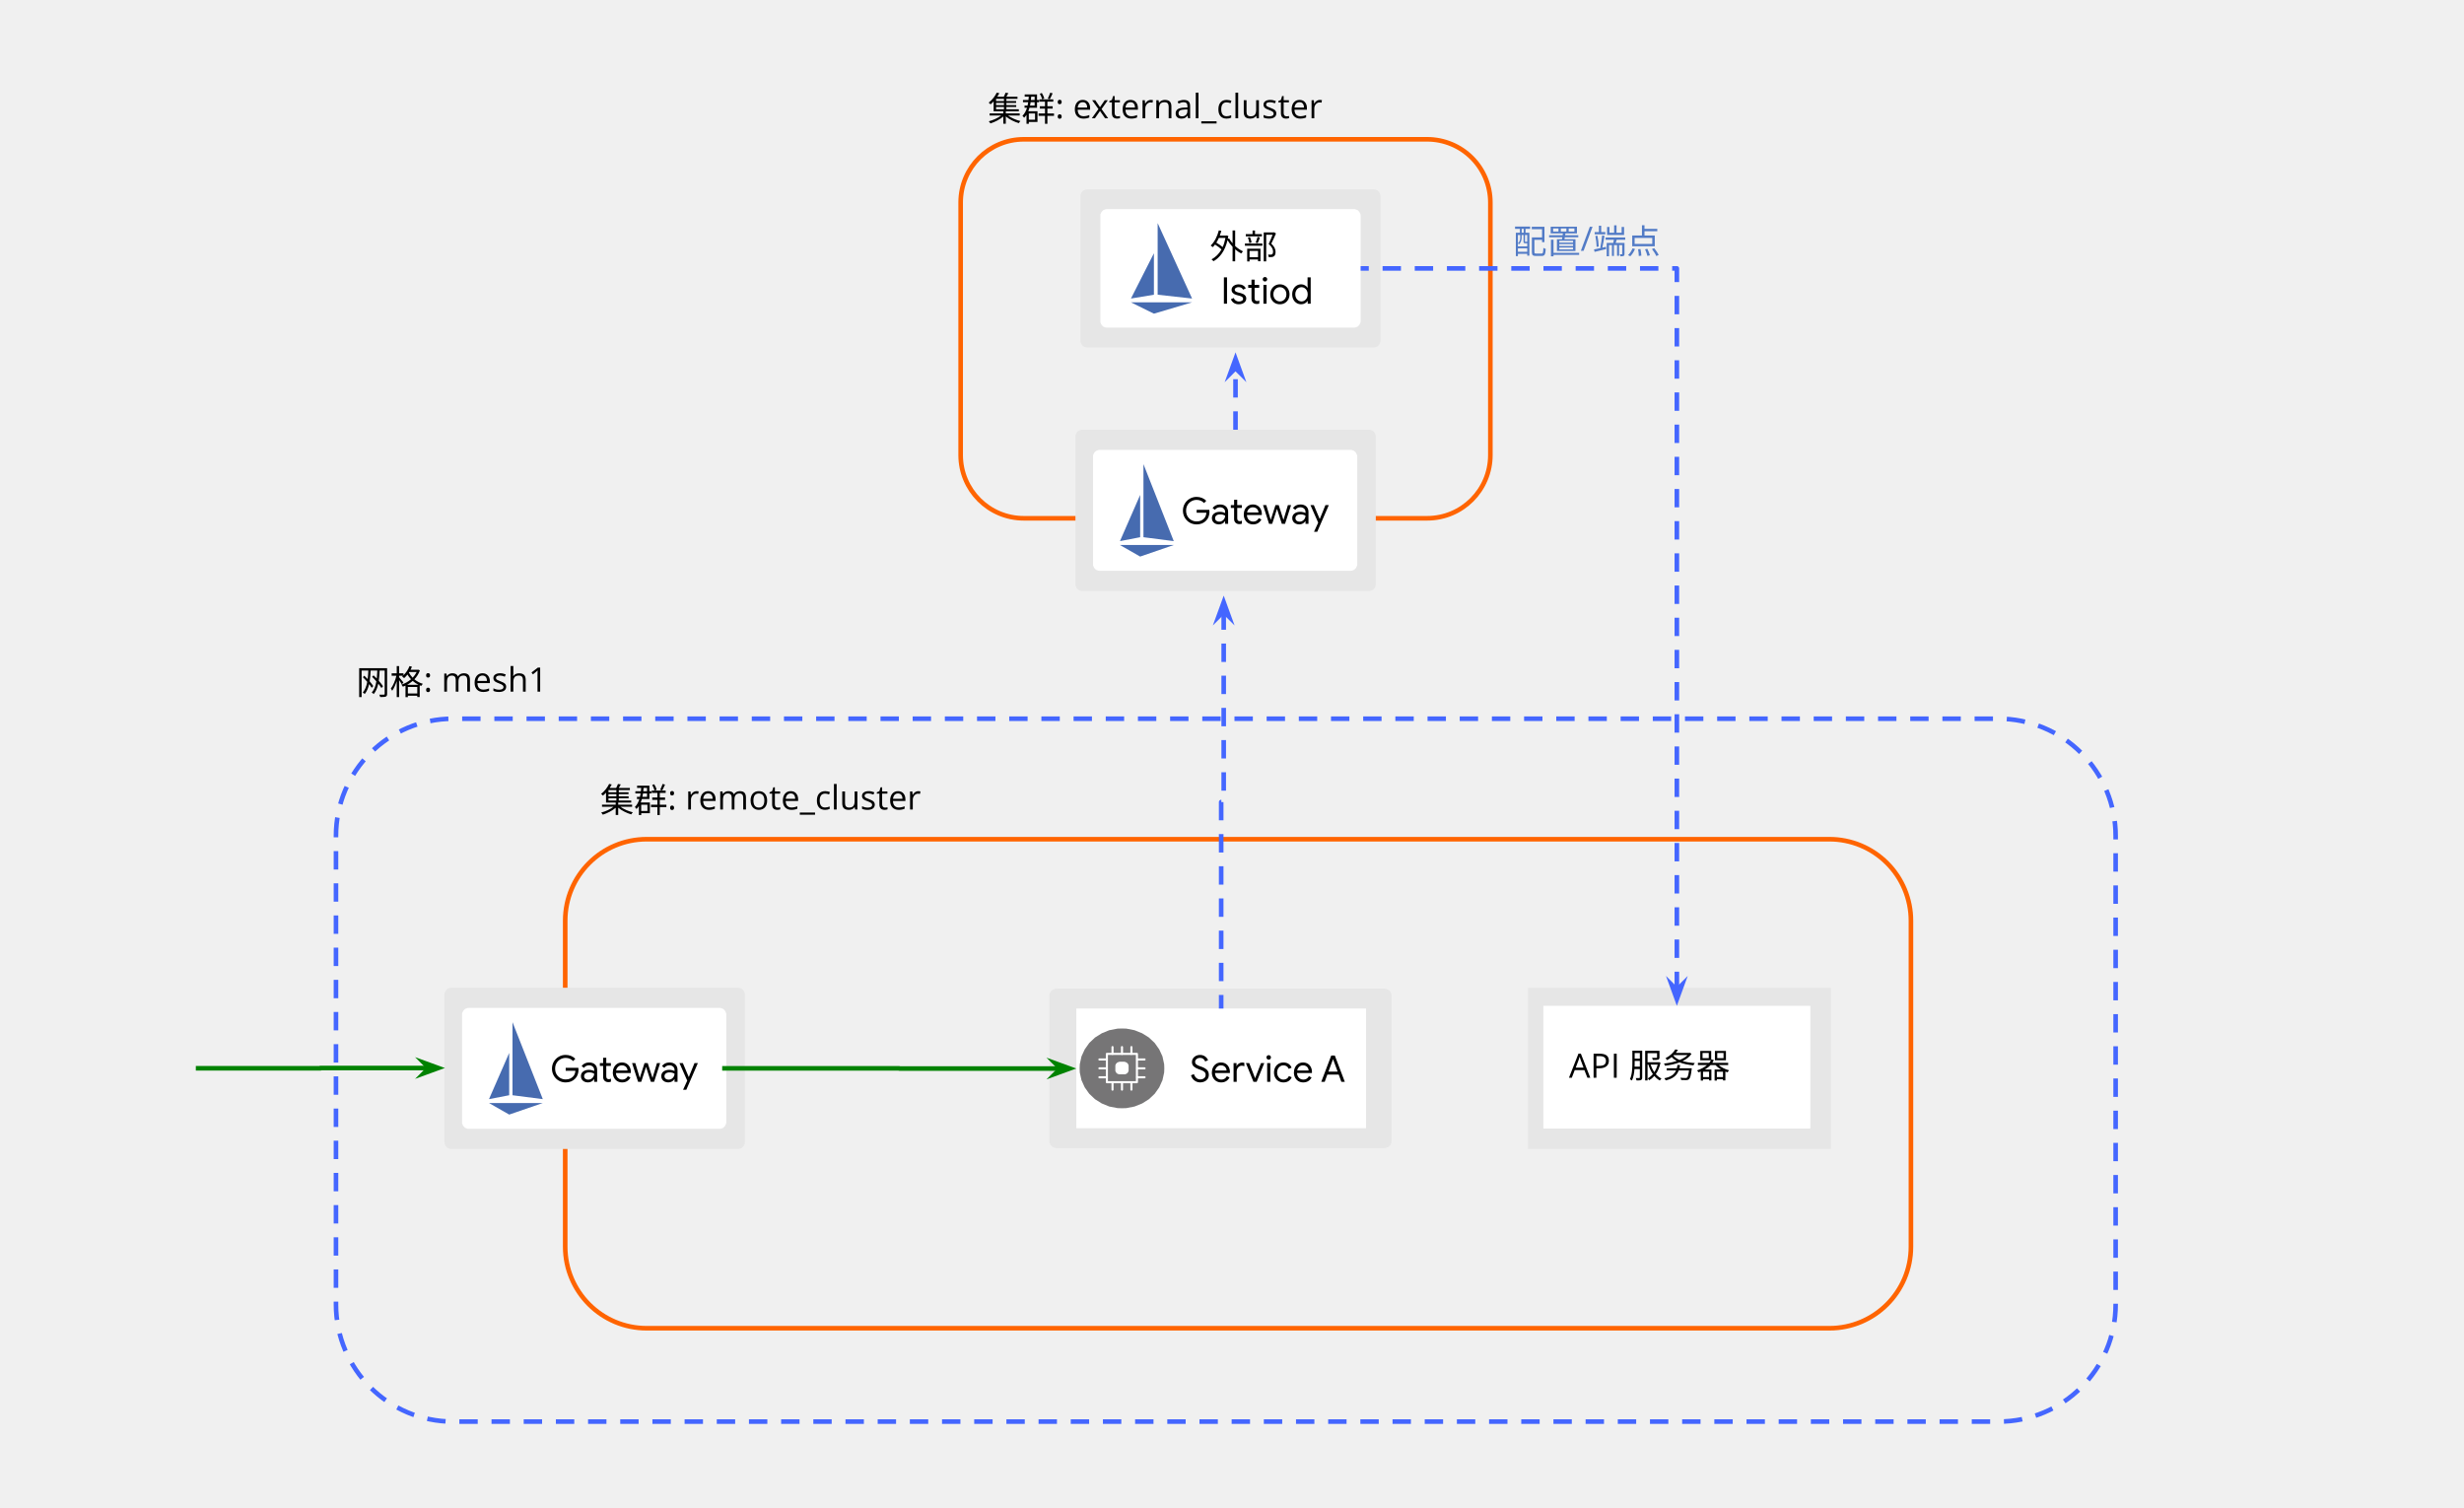
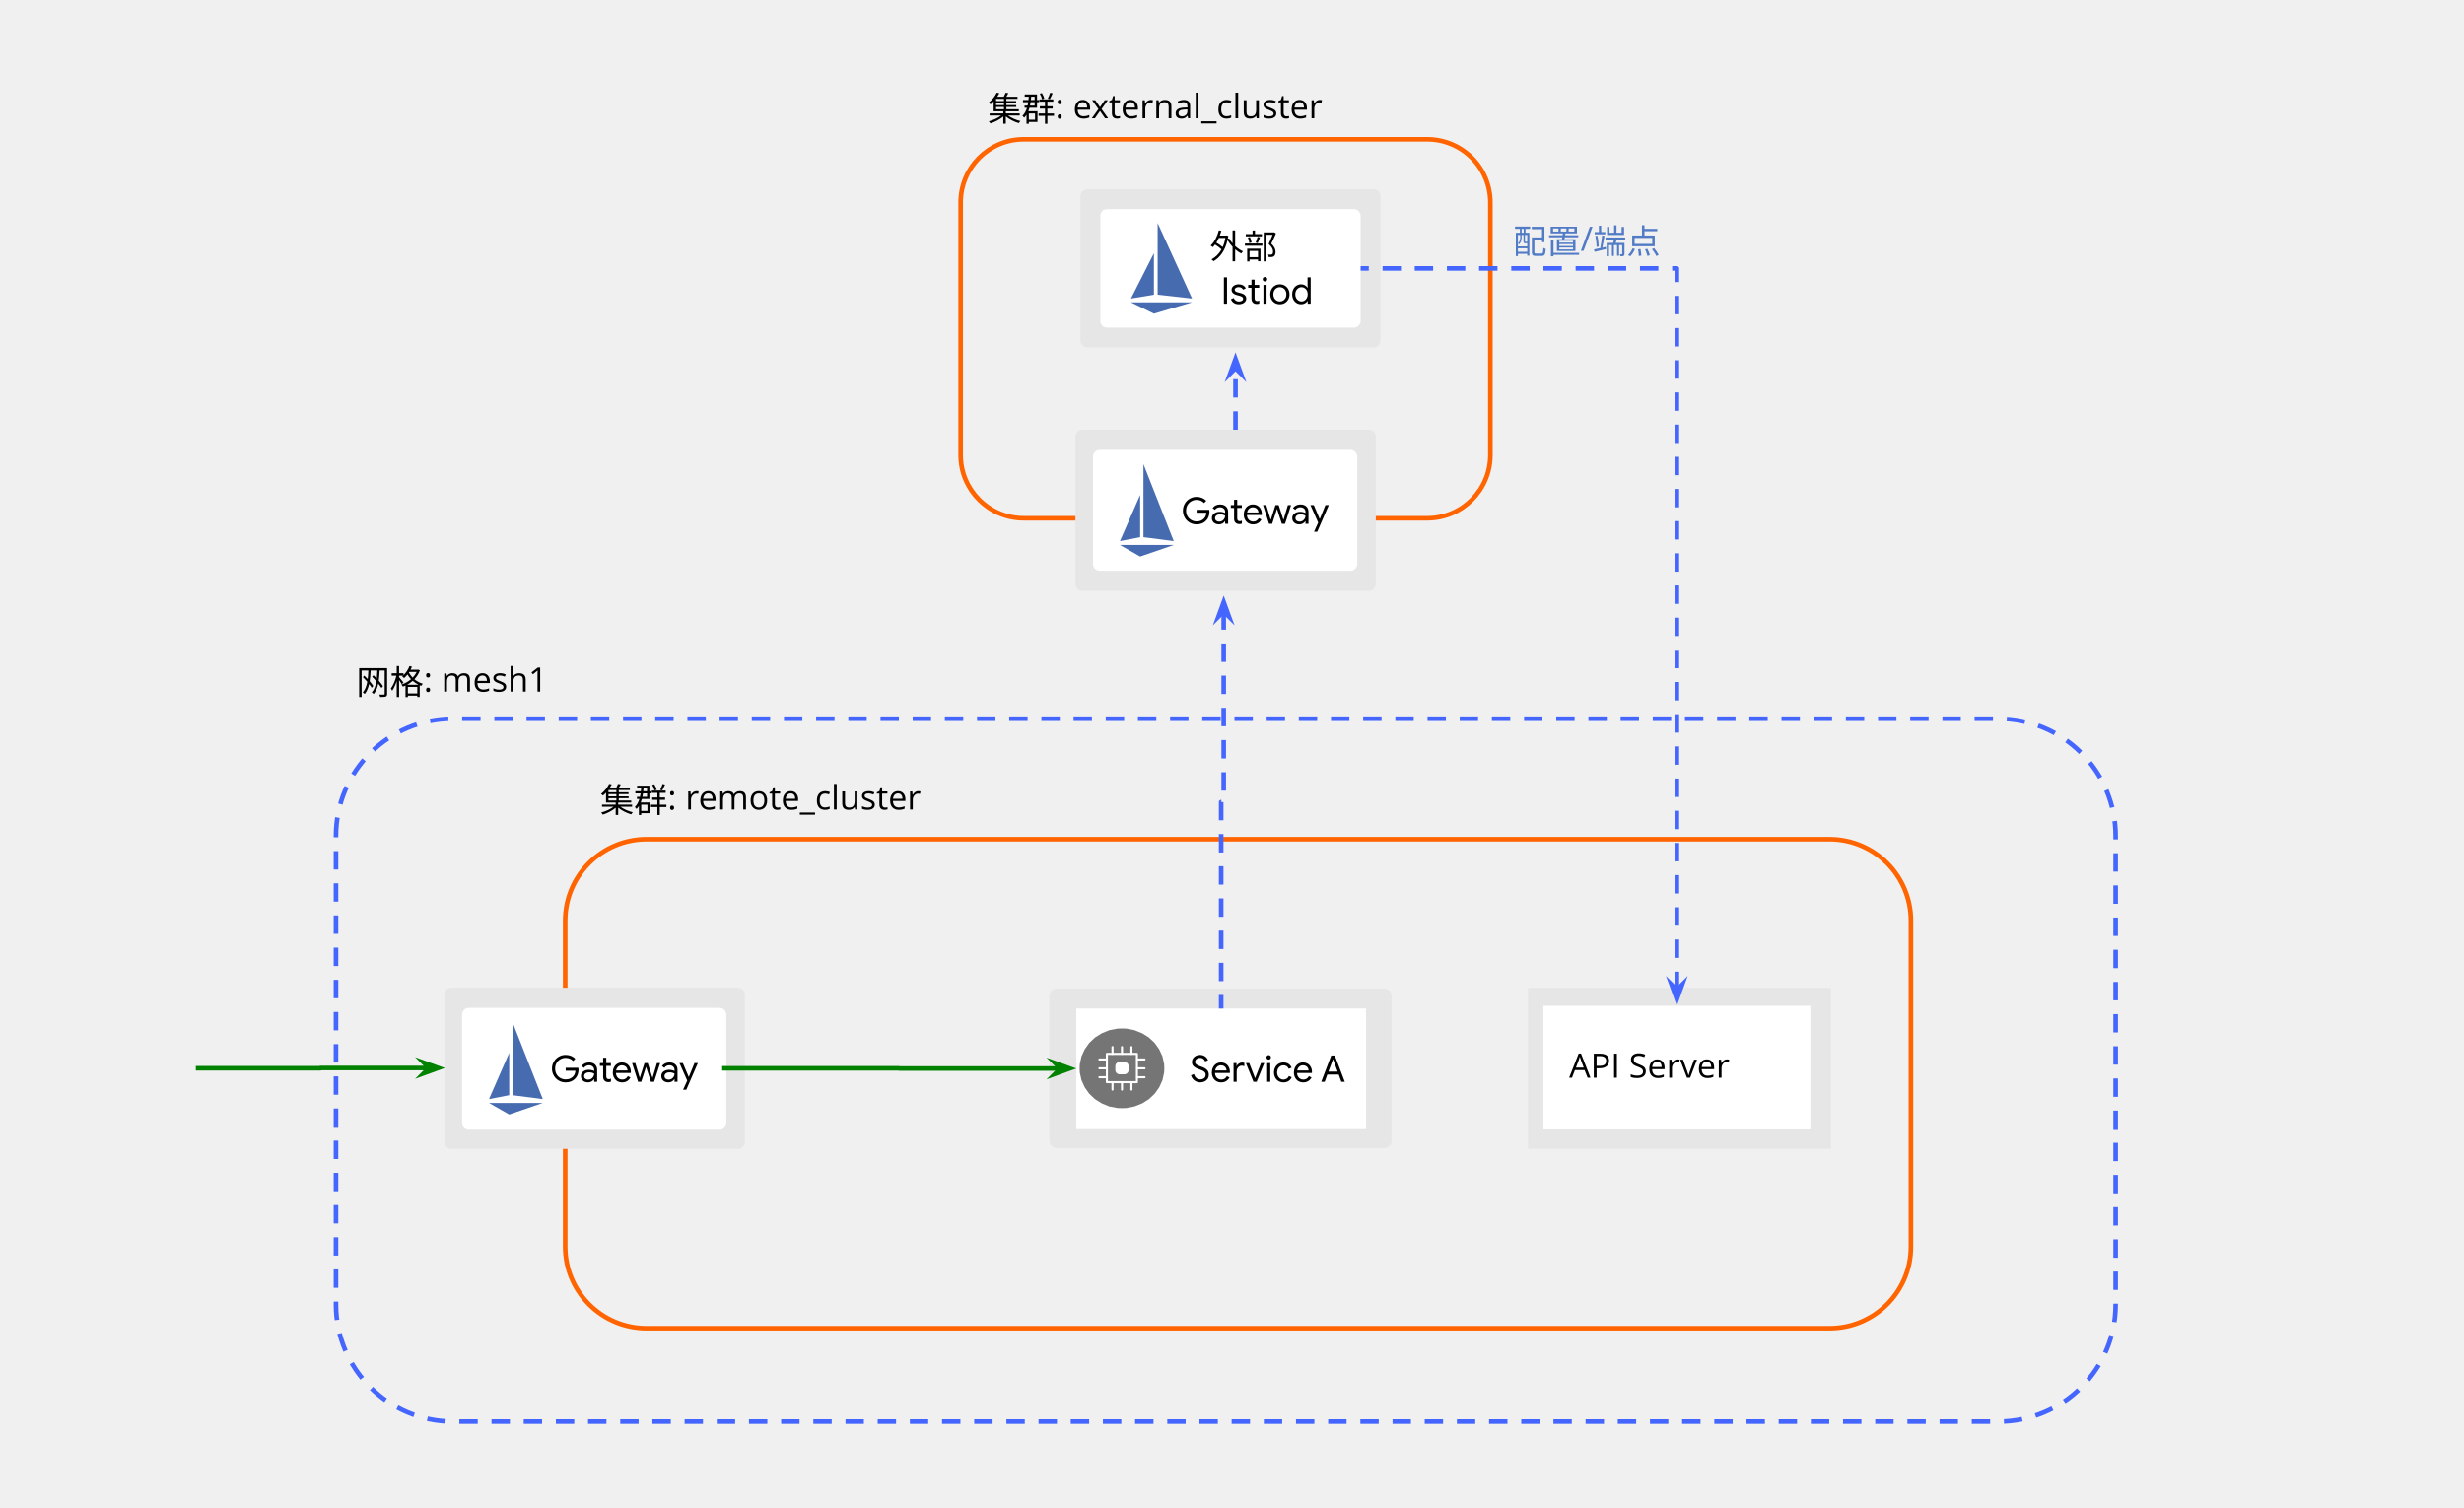
<svg xmlns="http://www.w3.org/2000/svg" fill="none" stroke="none" stroke-linecap="square" stroke-miterlimit="10" version="1.1" viewBox="0 0 1072 656" id="svg88">
  <defs id="defs88" />
  <clipPath id="p.0">
    <path d="m0 0l1072.0 0l0 656.0l-1072.0 0l0 -656.0z" clip-rule="nonzero" id="path1" />
  </clipPath>
  <g clip-path="url(#p.0)" id="g88">
    <path fill="#000" fill-opacity="0" fill-rule="evenodd" d="m0 0l1072.0 0l0 656.0l-1072.0 0z" id="path2" />
    <path fill="#000" fill-opacity="0" fill-rule="evenodd" d="m146.173 363.649l0 0c0 -28.148 22.819 -50.967 50.967 -50.967l672.334 0c13.517 0 26.481 5.37 36.039 14.928c9.558 9.558 14.928 22.522 14.928 36.039l0 203.861c0 28.148 -22.819 50.967 -50.967 50.967l-672.334 0l0 0c-28.148 0 -50.967 -22.819 -50.967 -50.967z" id="path3" />
    <path fill-rule="evenodd" stroke="#46f" stroke-dasharray="8 6" stroke-linecap="butt" stroke-linejoin="round" stroke-width="2" d="m146.173 363.649l0 0c0 -28.148 22.819 -50.967 50.967 -50.967l672.334 0c13.517 0 26.481 5.37 36.039 14.928c9.558 9.558 14.928 22.522 14.928 36.039l0 203.861c0 28.148 -22.819 50.967 -50.967 50.967l-672.334 0l0 0c-28.148 0 -50.967 -22.819 -50.967 -50.967z" id="path4" />
    <path fill="#000" fill-opacity="0" fill-rule="evenodd" d="m417.947 88.082l0 0c0 -15.177 12.304 -27.481 27.481 -27.481l175.495 0c7.288 0 14.278 2.895 19.432 8.049c5.154 5.154 8.049 12.144 8.049 19.432l0 109.92c0 15.177 -12.304 27.481 -27.481 27.481l-175.495 0c-15.177 0 -27.481 -12.304 -27.481 -27.481z" id="path5" />
    <path fill-rule="evenodd" stroke="#ff6400" stroke-linecap="butt" stroke-linejoin="round" stroke-width="2" d="m417.947 88.082l0 0c0 -15.177 12.304 -27.481 27.481 -27.481l175.495 0c7.288 0 14.278 2.895 19.432 8.049c5.154 5.154 8.049 12.144 8.049 19.432l0 109.92c0 15.177 -12.304 27.481 -27.481 27.481l-175.495 0c-15.177 0 -27.481 -12.304 -27.481 -27.481z" id="path6" />
    <path fill="#000" fill-opacity="0" fill-rule="evenodd" d="m146.173 277.222l148.882 0l0 56.378l-148.882 0z" id="path7" />
    <path fill="#000" fill-opacity="0" fill-rule="evenodd" d="m408.903 24.31l203.559 0l0 56.378l-203.559 0z" id="path9" />
    <path fill="#000" fill-opacity="0" fill-rule="evenodd" d="m245.903 400.562l0 0c0 -19.584 15.876 -35.46 35.46 -35.46l514.56 0c9.405 0 18.424 3.736 25.074 10.386c6.65 6.65 10.386 15.669 10.386 25.074l0 141.836c0 19.584 -15.876 35.46 -35.46 35.46l-514.56 0c-19.584 0 -35.46 -15.876 -35.46 -35.46z" id="path11" />
    <path fill-rule="evenodd" stroke="#ff6400" stroke-linecap="butt" stroke-linejoin="round" stroke-width="2" d="m245.903 400.562l0 0c0 -19.584 15.876 -35.46 35.46 -35.46l514.56 0c9.405 0 18.424 3.736 25.074 10.386c6.65 6.65 10.386 15.669 10.386 25.074l0 141.836c0 19.584 -15.876 35.46 -35.46 35.46l-514.56 0c-19.584 0 -35.46 -15.876 -35.46 -35.46z" id="path12" />
    <path fill="#000" fill-opacity="0" fill-rule="evenodd" d="m252.916 327.375l218.803 0l0 56.378l-218.803 0z" id="path13" />
    <path fill="#e6e6e6" fill-rule="evenodd" d="m664.762 429.799l131.789 0l0 70.066l-131.789 0z" id="path15" />
    <path fill="#fff" fill-rule="evenodd" d="m671.472 437.585l116.14 0l0 53.385l-116.14 0z" id="path16" />
    <path fill="#000" fill-opacity="0" fill-rule="evenodd" d="m659.559 71.483l90.992 0l0 56.378l-90.992 0z" id="path18" />
    <path fill="#e6e6e6" fill-rule="evenodd" d="m459.845 430.098l-0.658 0.06l-1.196 0.405l-0.858 0.81l-0.532 1.04l-0.063 0.575l0 63.617l0.063 0.58l0.532 1.04l0.858 0.81l1.196 0.405l0.658 0.055l142.256 0l0.664 -0.055l1.19 -0.405l0.927 -0.81l0.464 -1.04l0.069 -0.58l0 -63.617l-0.069 -0.575l-0.464 -1.04l-0.927 -0.81l-1.19 -0.405l-0.664 -0.06z" id="path21" />
    <path fill="#fff" fill-rule="evenodd" d="m468.268 438.77l126.047 0l0 52.063l-126.047 0z" id="path22" />
    <path fill="#000" fill-rule="nonzero" d="m522.152 470.912q-0.875 0 -1.688 -0.359q-0.797 -0.359 -1.422 -1.047q-0.625 -0.703 -0.891 -1.688l1.297 -0.531q0.266 1.016 1.0 1.672q0.734 0.656 1.734 0.656q0.984 0 1.672 -0.531q0.688 -0.531 0.688 -1.469q0 -0.797 -0.578 -1.312q-0.578 -0.516 -1.906 -0.969l-0.734 -0.25q-1.203 -0.438 -1.984 -1.141q-0.766 -0.703 -0.766 -1.953q0 -0.812 0.453 -1.5q0.453 -0.703 1.25 -1.125q0.797 -0.422 1.797 -0.422q0.984 0 1.719 0.375q0.734 0.375 1.172 0.906q0.453 0.516 0.625 1.031l-1.266 0.547q-0.172 -0.594 -0.75 -1.078q-0.562 -0.484 -1.484 -0.484q-0.891 0 -1.516 0.5q-0.625 0.5 -0.625 1.25q0 0.672 0.531 1.094q0.531 0.422 1.609 0.797l0.75 0.25q1.453 0.531 2.266 1.328q0.812 0.781 0.812 2.141q0 1.109 -0.562 1.859q-0.562 0.75 -1.438 1.109q-0.859 0.344 -1.766 0.344zm9.148 0q-1.172 0 -2.109 -0.547q-0.922 -0.562 -1.438 -1.547q-0.516 -0.984 -0.516 -2.219q0 -1.172 0.484 -2.172q0.484 -1.0 1.391 -1.594q0.906 -0.594 2.078 -0.594q1.203 0 2.078 0.547q0.875 0.531 1.344 1.484q0.484 0.938 0.484 2.156q0 0.188 -0.031 0.406l-6.469 0q0.047 0.938 0.438 1.578q0.406 0.641 1.016 0.969q0.625 0.312 1.297 0.312q1.594 0 2.422 -1.484l1.141 0.562q-0.5 0.984 -1.422 1.562q-0.906 0.578 -2.188 0.578zm2.344 -5.188q-0.031 -0.516 -0.281 -1.031q-0.25 -0.516 -0.797 -0.859q-0.547 -0.359 -1.375 -0.359q-0.969 0 -1.641 0.625q-0.672 0.609 -0.875 1.625l4.969 0zm3.039 -3.219l1.281 0l0 1.312l0.078 0q0.234 -0.672 0.922 -1.109q0.688 -0.453 1.438 -0.453q0.562 0 0.969 0.172l0 1.469q-0.516 -0.266 -1.156 -0.266q-0.594 0 -1.094 0.344q-0.5 0.328 -0.797 0.906q-0.281 0.562 -0.281 1.219l0 4.562l-1.359 0l0 -8.156zm5.366 0l1.453 0l2.531 6.562l0.031 0l2.562 -6.562l1.422 0l-3.328 8.156l-1.375 0l-3.297 -8.156zm9.927 -1.5q-0.406 0 -0.703 -0.281q-0.281 -0.297 -0.281 -0.703q0 -0.422 0.281 -0.688q0.297 -0.281 0.703 -0.281q0.406 0 0.688 0.281q0.281 0.266 0.281 0.688q0 0.406 -0.281 0.703q-0.281 0.281 -0.688 0.281zm-0.672 1.5l1.359 0l0 8.156l-1.359 0l0 -8.156zm7.099 8.406q-1.188 0 -2.141 -0.562q-0.938 -0.562 -1.469 -1.547q-0.516 -0.984 -0.516 -2.219q0 -1.234 0.516 -2.219q0.531 -1.0 1.469 -1.562q0.953 -0.562 2.141 -0.562q1.328 0 2.234 0.625q0.906 0.609 1.281 1.641l-1.234 0.516q-0.297 -0.766 -0.906 -1.156q-0.594 -0.391 -1.438 -0.391q-0.719 0 -1.344 0.391q-0.625 0.391 -1.0 1.109q-0.375 0.703 -0.375 1.609q0 0.906 0.375 1.609q0.375 0.703 1.0 1.109q0.625 0.391 1.344 0.391q0.859 0 1.484 -0.406q0.625 -0.406 0.938 -1.141l1.203 0.516q-0.406 1.016 -1.328 1.641q-0.922 0.609 -2.234 0.609zm8.594 0q-1.172 0 -2.109 -0.547q-0.922 -0.562 -1.438 -1.547q-0.516 -0.984 -0.516 -2.219q0 -1.172 0.484 -2.172q0.484 -1.0 1.391 -1.594q0.906 -0.594 2.078 -0.594q1.203 0 2.078 0.547q0.875 0.531 1.344 1.484q0.484 0.938 0.484 2.156q0 0.188 -0.031 0.406l-6.469 0q0.047 0.938 0.438 1.578q0.406 0.641 1.016 0.969q0.625 0.312 1.297 0.312q1.594 0 2.422 -1.484l1.141 0.562q-0.5 0.984 -1.422 1.562q-0.906 0.578 -2.188 0.578zm2.344 -5.188q-0.031 -0.516 -0.281 -1.031q-0.25 -0.516 -0.797 -0.859q-0.547 -0.359 -1.375 -0.359q-0.969 0 -1.641 0.625q-0.672 0.609 -0.875 1.625l4.969 0zm2.024 4.938l0 0zm7.826 -11.453l1.531 0l4.359 11.453l-1.5 0l-1.141 -3.156l-4.969 0l-1.141 3.156l-1.5 0l4.359 -11.453zm2.781 7.016l-1.531 -4.125l-0.453 -1.234l-0.062 0l-0.453 1.234l-1.531 4.125l4.031 0z" id="path23" />
    <path fill="#767576" fill-rule="evenodd" d="m488.135 447.451l-1.905 0.055l-3.625 0.695l-3.253 1.33l-2.945 1.85l-2.515 2.37l-1.964 2.78l-1.412 3.065l-0.738 3.409l-0.064 1.795l0.064 1.795l0.738 3.349l1.412 3.125l1.964 2.775l2.515 2.375l2.945 1.85l3.253 1.33l3.625 0.695l1.905 0.055l1.9 -0.055l3.561 -0.695l3.317 -1.33l2.945 -1.85l2.515 -2.375l1.964 -2.775l1.412 -3.125l0.738 -3.349l0.064 -1.795l-0.064 -1.795l-0.738 -3.409l-1.412 -3.065l-1.964 -2.78l-2.515 -2.37l-2.945 -1.85l-3.317 -1.33l-3.561 -0.695l-1.9 -0.055z" id="path24" />
    <path fill="#000" fill-opacity="0" fill-rule="evenodd" d="m494.641 470.812l-13.076 0l0 -12.318l13.076 0l0 12.318z" id="path25" />
    <path fill-rule="evenodd" stroke="#fff" stroke-linecap="butt" stroke-linejoin="round" stroke-width=".916" d="m494.641 470.812l-13.076 0l0 -12.318l13.076 0l0 12.318z" id="path26" />
    <path fill="#000" fill-opacity="0" fill-rule="evenodd" d="m484.016 458.494l0 -2.95" id="path27" />
    <path fill-rule="evenodd" stroke="#fff" stroke-linecap="round" stroke-miterlimit="105.678" stroke-width=".916" d="m484.016 458.494l0 -2.95" id="path28" />
    <path fill="#000" fill-opacity="0" fill-rule="evenodd" d="m488.135 458.494l0 -2.95" id="path29" />
    <path fill-rule="evenodd" stroke="#fff" stroke-linecap="round" stroke-miterlimit="105.678" stroke-width=".916" d="m488.135 458.494l0 -2.95" id="path30" />
    <path fill="#000" fill-opacity="0" fill-rule="evenodd" d="m492.248 458.494l0 -2.95" id="path31" />
    <path fill-rule="evenodd" stroke="#fff" stroke-linecap="round" stroke-miterlimit="105.678" stroke-width=".916" d="m492.248 458.494l0 -2.95" id="path32" />
    <path fill="#000" fill-opacity="0" fill-rule="evenodd" d="m484.016 474.052l0 -3.01" id="path33" />
    <path fill-rule="evenodd" stroke="#fff" stroke-linecap="round" stroke-miterlimit="105.678" stroke-width=".916" d="m484.016 474.052l0 -3.01" id="path34" />
    <path fill="#000" fill-opacity="0" fill-rule="evenodd" d="m488.135 474.052l0 -3.01" id="path35" />
    <path fill-rule="evenodd" stroke="#fff" stroke-linecap="round" stroke-miterlimit="105.678" stroke-width=".916" d="m488.135 474.052l0 -3.01" id="path36" />
    <path fill="#000" fill-opacity="0" fill-rule="evenodd" d="m492.248 474.052l0 -3.01" id="path37" />
    <path fill-rule="evenodd" stroke="#fff" stroke-linecap="round" stroke-miterlimit="105.678" stroke-width=".916" d="m492.248 474.052l0 -3.01" id="path38" />
    <path fill="#000" fill-opacity="0" fill-rule="evenodd" d="m481.443 468.673l-3.131 0" id="path39" />
    <path fill-rule="evenodd" stroke="#fff" stroke-linecap="round" stroke-miterlimit="105.678" stroke-width=".916" d="m481.443 468.673l-3.131 0" id="path40" />
    <path fill="#000" fill-opacity="0" fill-rule="evenodd" d="m481.443 464.798l-3.131 0" id="path41" />
    <path fill-rule="evenodd" stroke="#fff" stroke-linecap="round" stroke-miterlimit="105.678" stroke-width=".916" d="m481.443 464.798l-3.131 0" id="path42" />
    <path fill="#000" fill-opacity="0" fill-rule="evenodd" d="m481.443 460.924l-3.131 0" id="path43" />
    <path fill-rule="evenodd" stroke="#fff" stroke-linecap="round" stroke-miterlimit="105.678" stroke-width=".916" d="m481.443 460.924l-3.131 0" id="path44" />
    <path fill="#000" fill-opacity="0" fill-rule="evenodd" d="m497.952 468.673l-3.189 0" id="path45" />
    <path fill-rule="evenodd" stroke="#fff" stroke-linecap="round" stroke-miterlimit="105.678" stroke-width=".916" d="m497.952 468.673l-3.189 0" id="path46" />
    <path fill="#000" fill-opacity="0" fill-rule="evenodd" d="m497.952 464.798l-3.189 0" id="path47" />
    <path fill-rule="evenodd" stroke="#fff" stroke-linecap="round" stroke-miterlimit="105.678" stroke-width=".916" d="m497.952 464.798l-3.189 0" id="path48" />
    <path fill="#000" fill-opacity="0" fill-rule="evenodd" d="m497.952 460.924l-3.189 0" id="path49" />
    <path fill-rule="evenodd" stroke="#fff" stroke-linecap="round" stroke-miterlimit="105.678" stroke-width=".916" d="m497.952 460.924l-3.189 0" id="path50" />
    <path fill="#fff" fill-rule="evenodd" d="m487.275 461.909l-0.43 0.055l-0.738 0.29l-0.552 0.52l-0.308 0.695l0 0.405l0 1.62l0 0.405l0.308 0.695l0.552 0.52l0.738 0.285l2.573 0l0.738 -0.285l0.552 -0.52l0.308 -0.695l0 -0.405l0 -1.62l0 -0.405l-0.308 -0.695l-0.552 -0.52l-0.738 -0.29l-0.43 -0.055z" id="path51" />
    <path fill="#e6e6e6" fill-rule="evenodd" d="m196.278 429.727l-0.577 0.061l-1.05 0.409l-0.753 0.819l-0.467 1.051l-0.055 0.586l0 64.293l0.055 0.586l0.467 1.051l0.753 0.819l1.05 0.409l0.577 0.061l124.872 0l0.577 -0.061l1.045 -0.409l0.759 -0.819l0.462 -1.051l0.06 -0.586l0 -64.293l-0.06 -0.586l-0.462 -1.051l-0.759 -0.819l-1.045 -0.409l-0.577 -0.061z" id="path52" />
    <path fill="#fff" fill-rule="evenodd" d="m203.986 438.496l-0.647 0.061l-1.06 0.409l-0.764 0.819l-0.474 1.051l0 0.586l0 46.758l0 0.586l0.474 1.051l0.764 0.819l1.06 0.409l0.647 0.055l109.06 0l0.591 -0.055l1.06 -0.409l0.764 -0.819l0.474 -1.051l0.056 -0.586l0 -46.758l-0.056 -0.586l-0.474 -1.051l-0.764 -0.819l-1.06 -0.409l-0.591 -0.061z" id="path53" />
    <path fill="#466bb0" fill-rule="evenodd" d="m212.745 479.878l8.793 5.028l14.616 -5.028z" id="path54" />
    <path fill="#466bb0" fill-rule="evenodd" d="m221.538 458.08l-8.793 20.106l8.793 -1.698l0 -18.407z" id="path55" />
    <path fill="#476baf" fill-rule="evenodd" d="m222.97 444.695l0 31.793l13.185 1.698l-13.185 -33.491z" id="path56" />
    <path fill="#000" fill-opacity="0" fill-rule="evenodd" d="m228.976 450.234l85.22 0l0 29.133l-85.22 0z" id="path57" />
    <path fill="#000" fill-rule="nonzero" d="m246.082 470.911q-1.609 0 -2.984 -0.781q-1.359 -0.781 -2.156 -2.156q-0.797 -1.375 -0.797 -3.047q0 -1.656 0.797 -3.031q0.797 -1.375 2.156 -2.156q1.375 -0.797 2.984 -0.797q1.266 0 2.375 0.453q1.109 0.453 1.828 1.266l-0.953 0.969q-0.562 -0.672 -1.422 -1.031q-0.844 -0.359 -1.812 -0.359q-1.203 0 -2.266 0.594q-1.047 0.578 -1.688 1.641q-0.625 1.062 -0.625 2.453q0 1.391 0.625 2.469q0.641 1.062 1.688 1.641q1.062 0.578 2.266 0.578q1.156 0 1.922 -0.359q0.781 -0.359 1.344 -0.953q0.422 -0.438 0.672 -1.062q0.25 -0.641 0.312 -1.406l-4.234 0l0 -1.266l5.5 0q0.078 0.453 0.078 0.828q0 1.062 -0.344 2.062q-0.328 1.0 -1.062 1.75q-1.578 1.703 -4.203 1.703zm9.721 0q-0.891 0 -1.594 -0.344q-0.703 -0.359 -1.094 -0.969q-0.375 -0.625 -0.375 -1.406q0 -1.297 0.969 -2.016q0.984 -0.734 2.469 -0.734q0.734 0 1.359 0.172q0.641 0.156 0.969 0.359l0 -0.5q0 -0.906 -0.641 -1.453q-0.625 -0.562 -1.609 -0.562q-0.672 0 -1.266 0.297q-0.578 0.297 -0.906 0.828l-1.031 -0.766q0.484 -0.734 1.328 -1.156q0.859 -0.422 1.875 -0.422q1.672 0 2.609 0.875q0.938 0.875 0.938 2.375l0 5.172l-1.297 0l0 -1.172l-0.062 0q-0.344 0.594 -1.047 1.016q-0.703 0.406 -1.594 0.406zm0.141 -1.188q0.688 0 1.266 -0.344q0.594 -0.359 0.938 -0.953q0.359 -0.594 0.359 -1.297q-0.375 -0.266 -0.938 -0.422q-0.562 -0.156 -1.188 -0.156q-1.109 0 -1.688 0.469q-0.562 0.453 -0.562 1.188q0 0.672 0.5 1.094q0.516 0.422 1.312 0.422zm8.727 1.062q-0.5 0 -0.922 -0.156q-0.422 -0.156 -0.703 -0.438q-0.641 -0.609 -0.641 -1.672l0 -4.781l-1.422 0l0 -1.234l1.422 0l0 -2.312l1.359 0l0 2.312l2.0 0l0 1.234l-2.0 0l0 4.438q0 0.672 0.25 1.0q0.312 0.344 0.891 0.344q0.484 0 0.891 -0.266l0 1.328q-0.234 0.109 -0.484 0.156q-0.25 0.047 -0.641 0.047zm6.004 0.125q-1.172 0 -2.109 -0.547q-0.922 -0.562 -1.438 -1.547q-0.516 -0.984 -0.516 -2.219q0 -1.172 0.484 -2.172q0.484 -1.0 1.391 -1.594q0.906 -0.594 2.078 -0.594q1.203 0 2.078 0.547q0.875 0.531 1.344 1.484q0.484 0.938 0.484 2.156q0 0.188 -0.031 0.406l-6.469 0q0.047 0.938 0.438 1.578q0.406 0.641 1.016 0.969q0.625 0.312 1.297 0.312q1.594 0 2.422 -1.484l1.141 0.562q-0.5 0.984 -1.422 1.562q-0.906 0.578 -2.188 0.578zm2.344 -5.188q-0.031 -0.516 -0.281 -1.031q-0.25 -0.516 -0.797 -0.859q-0.547 -0.359 -1.375 -0.359q-0.969 0 -1.641 0.625q-0.672 0.609 -0.875 1.625l4.969 0zm1.973 -3.219l1.406 0l1.938 6.438l0.016 0l2.062 -6.438l1.391 0l2.062 6.422l0.031 0l1.922 -6.422l1.375 0l-2.625 8.156l-1.391 0l-2.109 -6.516l-2.094 6.516l-1.359 0l-2.625 -8.156zm15.772 8.406q-0.891 0 -1.594 -0.344q-0.703 -0.359 -1.094 -0.969q-0.375 -0.625 -0.375 -1.406q0 -1.297 0.969 -2.016q0.984 -0.734 2.469 -0.734q0.734 0 1.359 0.172q0.641 0.156 0.969 0.359l0 -0.5q0 -0.906 -0.641 -1.453q-0.625 -0.562 -1.609 -0.562q-0.672 0 -1.266 0.297q-0.578 0.297 -0.906 0.828l-1.031 -0.766q0.484 -0.734 1.328 -1.156q0.859 -0.422 1.875 -0.422q1.672 0 2.609 0.875q0.938 0.875 0.938 2.375l0 5.172l-1.297 0l0 -1.172l-0.062 0q-0.344 0.594 -1.047 1.016q-0.703 0.406 -1.594 0.406zm0.141 -1.188q0.688 0 1.266 -0.344q0.594 -0.359 0.938 -0.953q0.359 -0.594 0.359 -1.297q-0.375 -0.266 -0.938 -0.422q-0.562 -0.156 -1.188 -0.156q-1.109 0 -1.688 0.469q-0.562 0.453 -0.562 1.188q0 0.672 0.5 1.094q0.516 0.422 1.312 0.422zm8.086 0.422l-3.375 -7.641l1.469 0l2.562 6.062l0.031 0l2.469 -6.062l1.469 0l-5.031 11.609l-1.406 0l1.812 -3.969z" id="path58" />
    <path fill="#e6e6e6" fill-rule="evenodd" d="m472.934 82.395l-0.577 0.06l-1.049 0.401l-0.753 0.802l-0.467 1.03l-0.055 0.575l0 63.001l0.055 0.575l0.467 1.03l0.753 0.802l1.049 0.401l0.577 0.06l124.781 0l0.577 -0.06l1.044 -0.401l0.758 -0.802l0.461 -1.03l0.06 -0.575l0 -63.001l-0.06 -0.575l-0.461 -1.03l-0.758 -0.802l-1.044 -0.401l-0.577 -0.06z" id="path59" />
    <path fill="#fff" fill-rule="evenodd" d="m481.642 90.985l-0.637 0.06l-1.044 0.401l-0.753 0.802l-0.467 1.03l0 0.575l0 45.82l0 0.574l0.467 1.03l0.753 0.802l1.044 0.401l0.637 0.054l107.419 0l0.582 -0.054l1.044 -0.401l0.753 -0.802l0.467 -1.03l0.055 -0.574l0 -45.82l-0.055 -0.575l-0.467 -1.03l-0.753 -0.802l-1.044 -0.401l-0.582 -0.06z" id="path60" />
    <path fill="#466bb0" fill-rule="evenodd" d="m492.037 131.537l9.989 4.927l16.604 -4.927z" id="path61" />
    <path fill="#466bb0" fill-rule="evenodd" d="m502.026 110.177l-9.989 19.701l9.989 -1.664l0 -18.037z" id="path62" />
    <path fill="#476baf" fill-rule="evenodd" d="m503.652 97.061l0 31.154l14.977 1.664l-14.977 -32.817z" id="path63" />
    <path fill="#000" fill-opacity="0" fill-rule="evenodd" d="m510.475 102.486l81.484 0l0 28.547l-81.484 0z" id="path64" />
    <path fill="#000" fill-rule="nonzero" d="m532.475 120.667l1.359 0l0 11.453l-1.359 0l0 -11.453zm6.498 11.703q-1.312 0 -2.203 -0.609q-0.875 -0.609 -1.234 -1.578l1.203 -0.547q0.312 0.734 0.906 1.141q0.609 0.406 1.328 0.406q0.766 0 1.312 -0.312q0.547 -0.312 0.547 -0.891q0 -0.516 -0.438 -0.828q-0.438 -0.312 -1.359 -0.531l-1.0 -0.266q-0.969 -0.234 -1.594 -0.813q-0.625 -0.578 -0.625 -1.484q0 -0.703 0.422 -1.234q0.422 -0.547 1.125 -0.828q0.703 -0.297 1.531 -0.297q1.062 0 1.906 0.469q0.844 0.469 1.188 1.297l-1.172 0.547q-0.547 -1.094 -1.938 -1.094q-0.672 0 -1.188 0.312q-0.5 0.312 -0.5 0.797q0 0.453 0.344 0.734q0.359 0.266 1.062 0.453l1.188 0.297q1.203 0.312 1.812 0.906q0.609 0.594 0.609 1.469q0 0.75 -0.438 1.312q-0.438 0.562 -1.172 0.875q-0.734 0.297 -1.625 0.297zm7.769 -0.125q-0.5 0 -0.922 -0.156q-0.422 -0.156 -0.703 -0.438q-0.641 -0.609 -0.641 -1.672l0 -4.781l-1.422 0l0 -1.234l1.422 0l0 -2.312l1.359 0l0 2.312l2.0 0l0 1.234l-2.0 0l0 4.438q0 0.672 0.25 1.0q0.312 0.344 0.891 0.344q0.484 0 0.891 -0.266l0 1.328q-0.234 0.109 -0.484 0.156q-0.25 0.047 -0.641 0.047zm3.608 -9.781q-0.406 0 -0.703 -0.281q-0.281 -0.297 -0.281 -0.703q0 -0.422 0.281 -0.688q0.297 -0.281 0.703 -0.281q0.406 0 0.688 0.281q0.281 0.266 0.281 0.688q0 0.406 -0.281 0.703q-0.281 0.281 -0.688 0.281zm-0.672 1.5l1.359 0l0 8.156l-1.359 0l0 -8.156zm7.161 8.406q-1.203 0 -2.172 -0.562q-0.953 -0.578 -1.484 -1.562q-0.531 -1.0 -0.531 -2.203q0 -1.203 0.531 -2.188q0.531 -1.0 1.484 -1.578q0.969 -0.578 2.172 -0.578q1.203 0 2.156 0.578q0.969 0.578 1.5 1.578q0.531 0.984 0.531 2.188q0 1.203 -0.531 2.203q-0.531 0.984 -1.5 1.562q-0.953 0.562 -2.156 0.562zm0 -1.219q0.75 0 1.391 -0.375q0.656 -0.391 1.047 -1.094q0.391 -0.703 0.391 -1.641q0 -0.953 -0.391 -1.656q-0.391 -0.703 -1.047 -1.078q-0.641 -0.375 -1.391 -0.375q-0.75 0 -1.406 0.375q-0.656 0.375 -1.047 1.078q-0.391 0.703 -0.391 1.656q0 0.938 0.391 1.641q0.391 0.703 1.047 1.094q0.656 0.375 1.406 0.375zm9.255 1.219q-1.109 0 -2.0 -0.547q-0.891 -0.562 -1.406 -1.547q-0.5 -0.984 -0.5 -2.234q0 -1.234 0.5 -2.219q0.516 -1.0 1.406 -1.562q0.891 -0.562 2.0 -0.562q0.922 0 1.656 0.438q0.734 0.422 1.125 1.047l0.062 0l-0.062 -1.141l0 -3.375l1.359 0l0 11.453l-1.297 0l0 -1.203l-0.062 0q-0.391 0.609 -1.125 1.031q-0.734 0.422 -1.656 0.422zm0.141 -1.219q0.719 0 1.328 -0.391q0.625 -0.391 1.0 -1.094q0.375 -0.703 0.375 -1.625q0 -0.938 -0.375 -1.641q-0.375 -0.703 -1.0 -1.078q-0.609 -0.391 -1.328 -0.391q-0.703 0 -1.328 0.391q-0.625 0.375 -1.0 1.094q-0.375 0.719 -0.375 1.625q0 0.906 0.375 1.625q0.375 0.703 1.0 1.094q0.625 0.391 1.328 0.391z" id="path66" />
    <path fill="#e6e6e6" fill-rule="evenodd" d="m470.786 186.959l-0.577 0.061l-1.05 0.409l-0.753 0.819l-0.467 1.051l-0.055 0.586l0 64.293l0.055 0.586l0.467 1.051l0.753 0.819l1.05 0.409l0.577 0.061l124.872 0l0.577 -0.061l1.045 -0.409l0.759 -0.819l0.462 -1.051l0.06 -0.586l0 -64.293l-0.06 -0.586l-0.462 -1.051l-0.759 -0.819l-1.045 -0.409l-0.577 -0.061z" id="path67" />
    <path fill="#fff" fill-rule="evenodd" d="m478.494 195.728l-0.647 0.061l-1.06 0.409l-0.764 0.819l-0.474 1.051l0 0.586l0 46.757l0 0.586l0.474 1.051l0.764 0.819l1.06 0.409l0.647 0.055l109.06 0l0.591 -0.055l1.06 -0.409l0.764 -0.819l0.474 -1.051l0.056 -0.586l0 -46.757l-0.056 -0.586l-0.474 -1.051l-0.764 -0.819l-1.06 -0.409l-0.591 -0.061z" id="path68" />
    <path fill="#466bb0" fill-rule="evenodd" d="m487.253 237.111l8.793 5.028l14.616 -5.028z" id="path69" />
    <path fill="#466bb0" fill-rule="evenodd" d="m496.046 215.312l-8.793 20.106l8.793 -1.698l0 -18.407z" id="path70" />
    <path fill="#476baf" fill-rule="evenodd" d="m497.478 201.927l0 31.793l13.185 1.698l-13.185 -33.491z" id="path71" />
    <path fill="#000" fill-opacity="0" fill-rule="evenodd" d="m503.484 207.466l85.22 0l0 29.133l-85.22 0z" id="path72" />
    <path fill="#000" fill-rule="nonzero" d="m520.59 228.143q-1.609 0 -2.984 -0.781q-1.359 -0.781 -2.156 -2.156q-0.797 -1.375 -0.797 -3.047q0 -1.656 0.797 -3.031q0.797 -1.375 2.156 -2.156q1.375 -0.797 2.984 -0.797q1.266 0 2.375 0.453q1.109 0.453 1.828 1.266l-0.953 0.969q-0.562 -0.672 -1.422 -1.031q-0.844 -0.359 -1.812 -0.359q-1.203 0 -2.266 0.594q-1.047 0.578 -1.688 1.641q-0.625 1.062 -0.625 2.453q0 1.391 0.625 2.469q0.641 1.062 1.688 1.641q1.062 0.578 2.266 0.578q1.156 0 1.922 -0.359q0.781 -0.359 1.344 -0.953q0.422 -0.438 0.672 -1.062q0.25 -0.641 0.312 -1.406l-4.234 0l0 -1.266l5.5 0q0.078 0.453 0.078 0.828q0 1.062 -0.344 2.062q-0.328 1.0 -1.062 1.75q-1.578 1.703 -4.203 1.703zm9.721 0q-0.891 0 -1.594 -0.344q-0.703 -0.359 -1.094 -0.969q-0.375 -0.625 -0.375 -1.406q0 -1.297 0.969 -2.016q0.984 -0.734 2.469 -0.734q0.734 0 1.359 0.172q0.641 0.156 0.969 0.359l0 -0.5q0 -0.906 -0.641 -1.453q-0.625 -0.562 -1.609 -0.562q-0.672 0 -1.266 0.297q-0.578 0.297 -0.906 0.828l-1.031 -0.766q0.484 -0.734 1.328 -1.156q0.859 -0.422 1.875 -0.422q1.672 0 2.609 0.875q0.938 0.875 0.938 2.375l0 5.172l-1.297 0l0 -1.172l-0.062 0q-0.344 0.594 -1.047 1.016q-0.703 0.406 -1.594 0.406zm0.141 -1.188q0.688 0 1.266 -0.344q0.594 -0.359 0.938 -0.953q0.359 -0.594 0.359 -1.297q-0.375 -0.266 -0.938 -0.422q-0.562 -0.156 -1.188 -0.156q-1.109 0 -1.688 0.469q-0.562 0.453 -0.562 1.188q0 0.672 0.5 1.094q0.516 0.422 1.312 0.422zm8.727 1.062q-0.5 0 -0.922 -0.156q-0.422 -0.156 -0.703 -0.438q-0.641 -0.609 -0.641 -1.672l0 -4.781l-1.422 0l0 -1.234l1.422 0l0 -2.312l1.359 0l0 2.312l2.0 0l0 1.234l-2.0 0l0 4.438q0 0.672 0.25 1.0q0.312 0.344 0.891 0.344q0.484 0 0.891 -0.266l0 1.328q-0.234 0.109 -0.484 0.156q-0.25 0.047 -0.641 0.047zm6.004 0.125q-1.172 0 -2.109 -0.547q-0.922 -0.562 -1.438 -1.547q-0.516 -0.984 -0.516 -2.219q0 -1.172 0.484 -2.172q0.484 -1.0 1.391 -1.594q0.906 -0.594 2.078 -0.594q1.203 0 2.078 0.547q0.875 0.531 1.344 1.484q0.484 0.938 0.484 2.156q0 0.188 -0.031 0.406l-6.469 0q0.047 0.938 0.438 1.578q0.406 0.641 1.016 0.969q0.625 0.312 1.297 0.312q1.594 0 2.422 -1.484l1.141 0.562q-0.5 0.984 -1.422 1.562q-0.906 0.578 -2.188 0.578zm2.344 -5.188q-0.031 -0.516 -0.281 -1.031q-0.25 -0.516 -0.797 -0.859q-0.547 -0.359 -1.375 -0.359q-0.969 0 -1.641 0.625q-0.672 0.609 -0.875 1.625l4.969 0zm1.973 -3.219l1.406 0l1.938 6.438l0.016 0l2.062 -6.438l1.391 0l2.062 6.422l0.031 0l1.922 -6.422l1.375 0l-2.625 8.156l-1.391 0l-2.109 -6.516l-2.094 6.516l-1.359 0l-2.625 -8.156zm15.772 8.406q-0.891 0 -1.594 -0.344q-0.703 -0.359 -1.094 -0.969q-0.375 -0.625 -0.375 -1.406q0 -1.297 0.969 -2.016q0.984 -0.734 2.469 -0.734q0.734 0 1.359 0.172q0.641 0.156 0.969 0.359l0 -0.5q0 -0.906 -0.641 -1.453q-0.625 -0.562 -1.609 -0.562q-0.672 0 -1.266 0.297q-0.578 0.297 -0.906 0.828l-1.031 -0.766q0.484 -0.734 1.328 -1.156q0.859 -0.422 1.875 -0.422q1.672 0 2.609 0.875q0.938 0.875 0.938 2.375l0 5.172l-1.297 0l0 -1.172l-0.062 0q-0.344 0.594 -1.047 1.016q-0.703 0.406 -1.594 0.406zm0.141 -1.188q0.688 0 1.266 -0.344q0.594 -0.359 0.938 -0.953q0.359 -0.594 0.359 -1.297q-0.375 -0.266 -0.938 -0.422q-0.562 -0.156 -1.188 -0.156q-1.109 0 -1.688 0.469q-0.562 0.453 -0.562 1.188q0 0.672 0.5 1.094q0.516 0.422 1.312 0.422zm8.086 0.422l-3.375 -7.641l1.469 0l2.562 6.062l0.031 0l2.469 -6.062l1.469 0l-5.031 11.609l-1.406 0l1.812 -3.969z" id="path73" />
    <path fill="#000" fill-opacity="0" fill-rule="evenodd" d="m314.195 464.801l77.036 0l0 0.063l77.042 0" id="path74" />
    <path fill-rule="evenodd" stroke="#008200" stroke-linecap="butt" stroke-linejoin="round" stroke-width="2" d="m314.195 464.801l77.036 0l0 0.063l70.188 0" id="path75" />
    <path fill="#008200" fill-rule="evenodd" stroke="#008200" stroke-linecap="butt" stroke-width="2" d="m461.42 464.864l-2.249 2.249l6.18 -2.249l-6.18 -2.249z" id="path76" />
    <path fill="#000" fill-opacity="0" fill-rule="evenodd" d="m729.542 437.585l0 -320.819l-137.575 0" id="path77" />
    <path fill-rule="evenodd" stroke="#46f" stroke-dasharray="8 6" stroke-linecap="butt" stroke-linejoin="round" stroke-width="2" d="m729.542 430.731l0 -313.965l-137.575 0" id="path78" />
    <path fill="#46f" fill-rule="evenodd" stroke="#46f" stroke-linecap="butt" stroke-width="2" d="m729.542 430.731l-2.249 -2.249l2.249 6.18l2.249 -6.18z" id="path79" />
    <path fill="#000" fill-opacity="0" fill-rule="evenodd" d="m532.394 259.117l0 89.827l-1.102 0l0 89.827" id="path80" />
    <path fill-rule="evenodd" stroke="#46f" stroke-dasharray="8 6" stroke-linecap="butt" stroke-linejoin="round" stroke-width="2" d="m532.394 265.971l0 82.973l-1.102 0l0 89.827" id="path81" />
    <path fill="#46f" fill-rule="evenodd" stroke="#46f" stroke-linecap="butt" stroke-width="2" d="m532.394 265.971l2.249 2.249l-2.249 -6.18l-2.249 6.18z" id="path82" />
    <path fill="#000" fill-opacity="0" fill-rule="evenodd" d="m537.533 186.961l0 -33.669" id="path83" />
    <path fill-rule="evenodd" stroke="#46f" stroke-dasharray="8 6" stroke-linecap="butt" stroke-linejoin="round" stroke-width="2" d="m537.533 186.961l0 -26.815" id="path84" />
    <path fill="#46f" fill-rule="evenodd" stroke="#46f" stroke-linecap="butt" stroke-width="2" d="m537.533 160.146l2.249 2.249l-2.249 -6.18l-2.249 6.18z" id="path85" />
    <path fill="#000" fill-opacity="0" fill-rule="evenodd" d="m85.195 464.768l54.189 0l0 -0.126l54.189 0" id="path86" />
    <path fill-rule="evenodd" stroke="#008200" stroke-linecap="butt" stroke-linejoin="round" stroke-width="2" d="m85.195 464.768l54.189 0l0 -0.126l47.335 0" id="path87" />
    <path fill="#008200" fill-rule="evenodd" stroke="#008200" stroke-linecap="butt" stroke-width="2" d="m186.719 464.642l-2.249 2.249l6.18 -2.249l-6.18 -2.249z" id="path88" />
    <text xml:space="preserve" style="font-size:14.667px;font-family:'Open Sans';-inkscape-font-specification:'Open Sans';text-align:center;text-anchor:middle;fill:#0000ff;stroke:#000000;stroke-opacity:0" x="512.068" y="52.679" id="text88">
      <tspan id="tspan88" x="512.068" y="52.679" style="fill:#000000">集群: external_cluster</tspan>
    </text>
    <text xml:space="preserve" style="font-size:14.667px;font-family:'Open Sans';-inkscape-font-specification:'Open Sans';text-align:center;text-anchor:middle;fill:#1c53b8;fill-opacity:0.741;stroke:#000000;stroke-opacity:0" x="699.849" y="110.331" id="text88-7">
      <tspan id="tspan88-9" x="699.849" y="110.331" style="fill:#1c53b8;fill-opacity:0.741">配置/端点</tspan>
    </text>
    <text xml:space="preserve" style="font-size:14.667px;font-family:'Open Sans';-inkscape-font-specification:'Open Sans';text-align:center;text-anchor:middle;fill:#0000ff;stroke:#000000;stroke-opacity:0" x="550.534" y="112.552" id="text88-5">
      <tspan id="tspan88-3" x="550.534" y="112.552" style="fill:#000000">外部</tspan>
    </text>
    <text xml:space="preserve" style="font-size:14.667px;font-family:'Open Sans';-inkscape-font-specification:'Open Sans';text-align:center;text-anchor:middle;fill:#0000ff;stroke:#000000;stroke-opacity:0" x="340.411" y="353.411" id="text88-4">
      <tspan id="tspan88-6" x="340.411" y="353.411" style="fill:#000000">集群: remote_cluster</tspan>
    </text>
    <text xml:space="preserve" style="font-size:14.667px;font-family:'Open Sans';-inkscape-font-specification:'Open Sans';text-align:center;text-anchor:middle;fill:#0000ff;stroke:#000000;stroke-opacity:0" x="727.126" y="468.889" id="text88-4-6">
-       <tspan id="tspan88-6-2" x="727.126" y="468.889" style="fill:#000000">API 服务器</tspan>
+       <tspan id="tspan88-6-2" x="727.126" y="468.889" style="fill:#000000">API Server</tspan>
    </text>
    <text xml:space="preserve" style="font-size:14.667px;font-family:'Open Sans';-inkscape-font-specification:'Open Sans';text-align:center;text-anchor:middle;fill:#0000ff;stroke:#000000;stroke-opacity:0" x="206.142" y="302.124" id="text88-8">
      <tspan id="tspan88-7" x="206.142" y="302.124" style="fill:#000000">网格: mesh1</tspan>
    </text>
  </g>
</svg>
